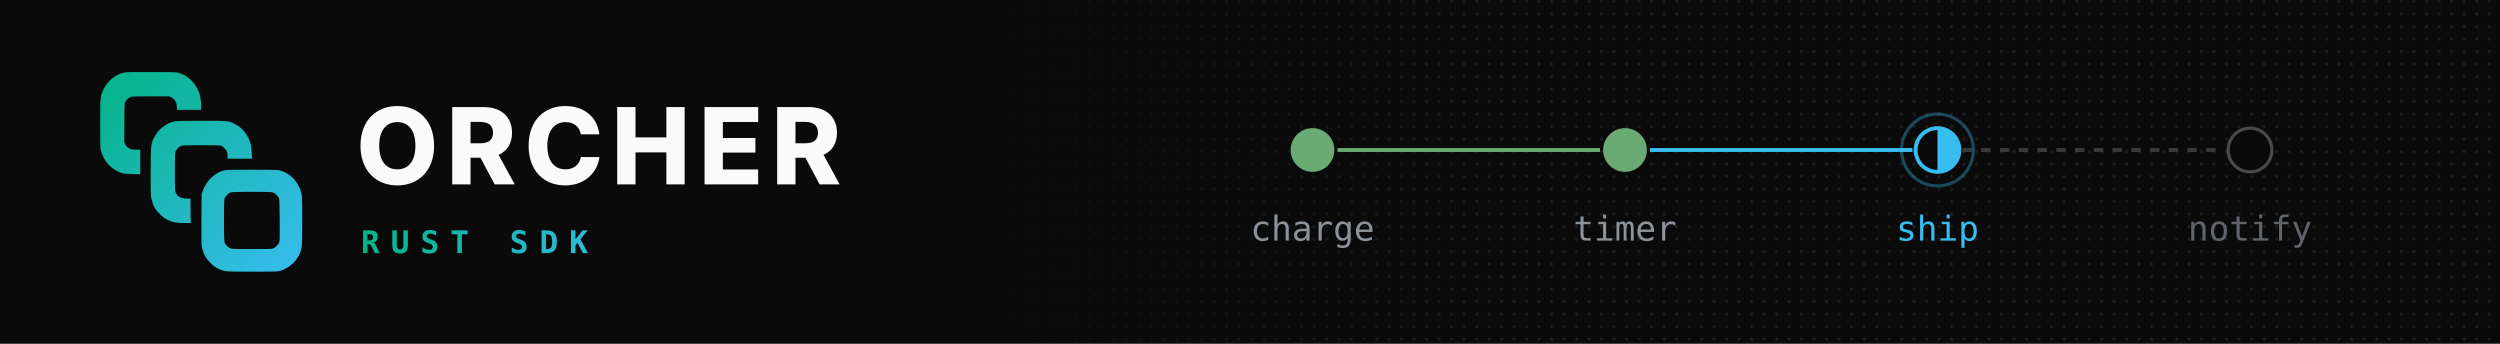
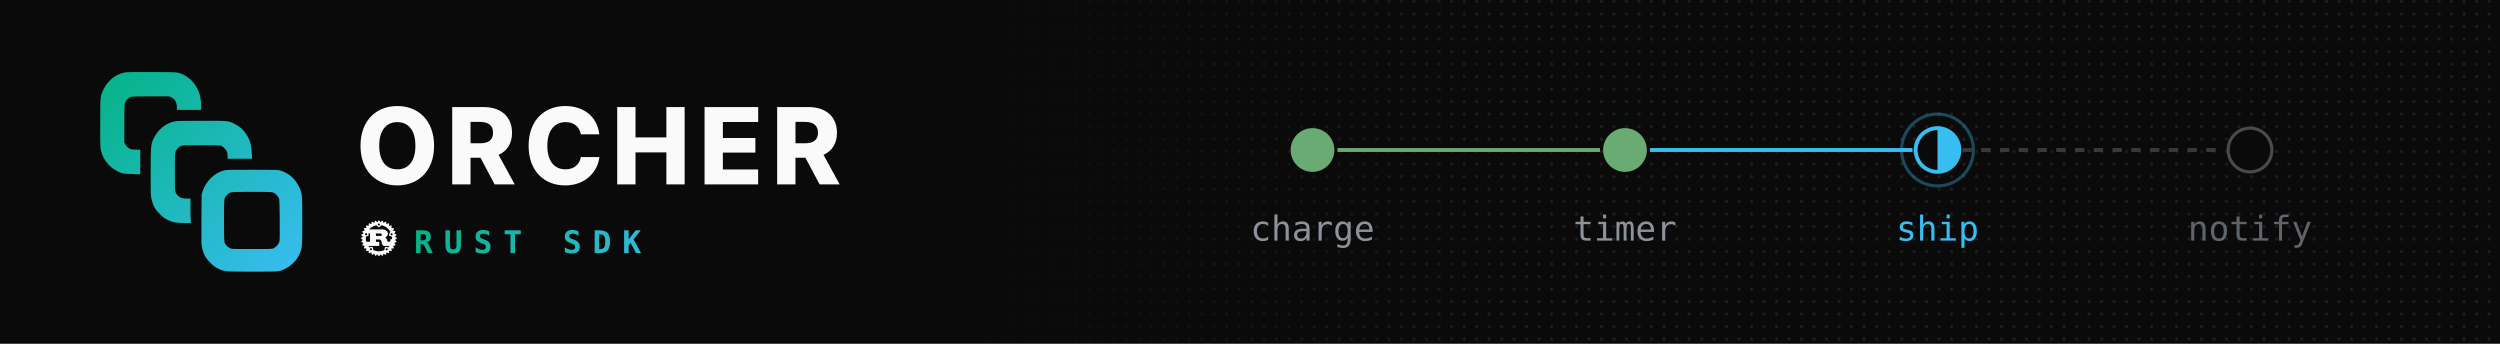
<svg xmlns="http://www.w3.org/2000/svg" viewBox="0 0 1600 220" width="1600" height="220" role="img" aria-label="ORCHER Rust SDK">
  <defs>
    <linearGradient id="g" gradientUnits="userSpaceOnUse" x1="0" y1="4420" x2="4420" y2="0">
      <stop offset="0" stop-color="#04B385" />
      <stop offset="1" stop-color="#38BDF0" />
    </linearGradient>
-     <linearGradient id="t" gradientUnits="userSpaceOnUse" x1="228" y1="0" x2="420" y2="0">
+     <linearGradient id="t" gradientUnits="userSpaceOnUse" x1="262" y1="0" x2="454" y2="0">
      <stop offset="0" stop-color="#04B385" />
      <stop offset="1" stop-color="#38BDF0" />
    </linearGradient>
    <pattern id="dots" width="8" height="8" patternUnits="userSpaceOnUse">
      <circle cx="1" cy="1" r="1" fill="rgba(255,255,255,0.085)" />
    </pattern>
    <linearGradient id="fade" x1="0" y1="0" x2="1" y2="0">
      <stop offset="0" stop-color="#fff" stop-opacity="0" />
      <stop offset="0.35" stop-color="#fff" stop-opacity="1" />
    </linearGradient>
    <mask id="m">
      <rect x="620" y="0" width="980" height="220" fill="url(#fade)" />
    </mask>
  </defs>
  <rect width="1600" height="220" fill="#0A0A0A" />
  <rect x="620" y="0" width="980" height="220" fill="url(#dots)" mask="url(#m)" />
  <line x1="856" y1="96" x2="1024" y2="96" stroke="#6AAB73" stroke-width="2.5" />
  <line x1="1056" y1="96" x2="1224" y2="96" stroke="#38BDF0" stroke-width="2.5" />
  <line x1="1256" y1="96" x2="1424" y2="96" stroke="#3a3a3a" stroke-width="2.5" stroke-dasharray="6 6" />
  <circle cx="840" cy="96" r="14" fill="#6AAB73" />
  <circle cx="1040" cy="96" r="14" fill="#6AAB73" />
  <circle cx="1240" cy="96" r="23" fill="none" stroke="#38BDF0" stroke-opacity="0.35" stroke-width="2" />
  <circle cx="1240" cy="96" r="14" fill="#0A0A0A" stroke="#38BDF0" stroke-width="2.5" />
  <path d="M1240,82 a14,14 0 0,1 0,28 z" fill="#38BDF0" />
  <circle cx="1440" cy="96" r="14" fill="#0A0A0A" stroke="#4a4a4a" stroke-width="2" />
  <text x="840" y="154" text-anchor="middle" font-family="'SF Mono', 'Fira Code', Menlo, Consolas, monospace" font-size="22" fill="#8B9299">charge</text>
  <text x="1040" y="154" text-anchor="middle" font-family="'SF Mono', 'Fira Code', Menlo, Consolas, monospace" font-size="22" fill="#8B9299">timer</text>
  <text x="1240" y="154" text-anchor="middle" font-family="'SF Mono', 'Fira Code', Menlo, Consolas, monospace" font-size="22" fill="#38BDF0">ship</text>
  <text x="1440" y="154" text-anchor="middle" font-family="'SF Mono', 'Fira Code', Menlo, Consolas, monospace" font-size="22" fill="#5F646B">notify</text>
  <g transform="translate(64,46) scale(0.2896)">
    <g transform="translate(0,442) scale(0.1,-0.1)" fill="url(#g)">
      <path d="M530 4404 c-185 -40 -358 -178 -444 -354 -83 -171 -81 -152 -81 -770 0 -539 0 -546 23 -625 62 -218 222 -388 438 -466 50 -19 88 -23 242 -27 l182 -4 0 270 0 270 -103 4 c-95 3 -108 6 -152 33 -35 21 -56 45 -74 79 l-25 49 2 425 c1 410 2 426 23 468 25 52 80 100 129 114 20 6 207 10 436 10 l400 0 55 -27 c76 -39 110 -97 117 -198 l5 -75 262 0 263 0 6 23 c10 39 -5 219 -25 295 -37 142 -124 283 -227 368 -74 62 -126 91 -222 125 -65 23 -67 23 -615 25 -443 2 -563 0 -615 -12z" />
      <path d="M1620 3319 c-188 -51 -337 -176 -431 -364 -65 -130 -68 -167 -69 -756 0 -515 0 -517 24 -613 35 -135 75 -205 176 -307 68 -68 102 -94 170 -127 114 -57 192 -72 374 -72 l149 0 -7 37 c-3 21 -6 143 -6 271 l0 232 -79 0 c-127 0 -196 35 -244 125 -22 39 -22 49 -22 465 0 416 0 426 22 465 27 51 68 90 115 109 32 14 99 16 440 16 240 0 418 -4 439 -10 47 -13 124 -94 138 -146 6 -22 11 -63 11 -91 l0 -53 270 0 271 0 -7 128 c-7 142 -29 244 -70 324 -75 149 -177 254 -307 317 -145 72 -137 71 -742 70 -508 0 -544 -1 -615 -20z" />
      <path d="M2745 2244 c-206 -50 -400 -234 -472 -448 l-28 -81 -3 -558 c-3 -535 -2 -562 17 -640 34 -135 82 -219 180 -317 70 -71 102 -94 171 -127 145 -69 132 -68 755 -68 545 0 562 1 627 21 167 54 329 189 401 335 76 155 77 165 77 763 0 612 -1 614 -81 774 -82 163 -205 272 -379 334 -65 23 -67 23 -635 25 -470 1 -580 -1 -630 -13z m1068 -485 c49 -13 115 -73 138 -124 16 -36 18 -87 21 -495 3 -400 1 -459 -13 -490 -24 -52 -66 -98 -113 -123 -41 -22 -46 -22 -491 -22 -444 0 -451 0 -491 22 -53 28 -100 83 -113 130 -15 52 -15 905 0 957 14 51 80 121 132 140 34 12 119 15 467 15 271 1 439 -3 463 -10z" />
    </g>
  </g>
  <text x="228" y="118" font-family="Inter, 'Segoe UI', Helvetica, Arial, sans-serif" font-size="68" font-weight="800" letter-spacing="5" fill="#FAFAFA">ORCHER</text>
-   <text x="231" y="162" font-family="'SF Mono', 'Fira Code', Menlo, Consolas, monospace" font-size="20" font-weight="600" letter-spacing="7" fill="url(#t)">RUST SDK</text>
+   <text x="265" y="162" font-family="'SF Mono', 'Fira Code', Menlo, Consolas, monospace" font-size="20" font-weight="600" letter-spacing="7" fill="url(#t)">RUST SDK</text>
+   <g transform="translate(231,141) scale(0.9583)" aria-hidden="true">
+     <path d="M23.835 11.703l-1.007-.624a13.727 13.727 0 00-.028-.294l.866-.807a.348.348 0 00-.115-.578l-1.107-.414a8.496 8.496 0 00-.087-.286l.69-.959a.346.346 0 00-.226-.545l-1.166-.189a9.357 9.357 0 00-.141-.262l.49-1.076a.344.344 0 00-.027-.336.349.349 0 00-.301-.154l-1.185.042a6.744 6.744 0 00-.187-.227l.272-1.153a.347.347 0 00-.417-.417l-1.153.272a14.018 14.018 0 00-.228-.187l.042-1.185a.344.344 0 00-.49-.328l-1.076.491c-.087-.048-.174-.095-.262-.141l-.19-1.167A.348.348 0 0016.256.955l-.96.691a8.487 8.487 0 00-.285-.086l-.414-1.107a.348.348 0 00-.578-.115l-.807.867a9.294 9.294 0 00-.294-.028L12.295.168a.346.346 0 00-.589 0l-.624 1.007a13.738 13.738 0 00-.294.028L9.98.337a.346.346 0 00-.578.115l-.414 1.107c-.096.027-.19.057-.285.086L7.744.955a.348.348 0 00-.545.226L7.009 2.348a9.357 9.357 0 00-.262.141l-1.076-.491a.346.346 0 00-.49.328l.042 1.185a7.983 7.983 0 00-.228.187L3.841 3.425a.347.347 0 00-.417.417l.271 1.153c-.063.075-.126.151-.186.227l-1.185-.042a.346.346 0 00-.328.49l.491 1.076a9.167 9.167 0 00-.141.262l-1.166.189a.348.348 0 00-.226.545l.69.959a13.303 13.303 0 00-.087.285l-1.107.414a.348.348 0 00-.116.578l.866.807a9.294 9.294 0 00-.028.293l-1.007.624a.344.344 0 000 .589l1.007.624c.008.098.018.196.028.294l-.866.808a.346.346 0 00.116.578l1.107.414c.027.096.057.191.087.285l-.69.959a.345.345 0 00.227.545l1.166.189c.046.088.092.175.141.262l-.491 1.076a.346.346 0 00.328.49l1.183-.042c.062.077.123.153.187.228l-.271 1.154a.346.346 0 00.417.416l1.153-.271c.075.064.151.126.228.186l-.042 1.185a.344.344 0 00.49.327l1.076-.49c.087.049.174.095.262.141l.19 1.166a.348.348 0 00.545.227l.959-.69a9.299 9.299 0 00.285.087l.414 1.107a.345.345 0 00.578.115l.808-.866c.097.011.195.02.294.029l.624 1.007a.347.347 0 00.589 0l.624-1.007c.098-.009.196-.018.294-.029l.807.866a.348.348 0 00.578-.115l.414-1.107a8.463 8.463 0 00.285-.087l.959.69a.345.345 0 00.545-.227l.19-1.166c.088-.046.175-.093.262-.141l1.076.49a.347.347 0 00.49-.327l-.042-1.185a6.727 6.727 0 00.227-.186l1.153.271a.347.347 0 00.417-.416l-.271-1.154c.063-.075.126-.151.186-.228l1.185.042a.344.344 0 00.328-.49l-.49-1.076c.048-.087.095-.174.141-.262l1.166-.189a.348.348 0 00.226-.545l-.69-.959.087-.285 1.107-.414a.346.346 0 00.115-.578l-.866-.808c.01-.097.02-.195.028-.294l1.007-.624a.344.344 0 000-.589zm-6.741 8.355a.714.714 0 01.299-1.396.714.714 0 11-.3 1.396zm-.342-2.314a.649.649 0 00-.771.5l-.357 1.669c-1.103.501-2.329.779-3.619.779a8.737 8.737 0 01-3.695-.814l-.357-1.668a.648.648 0 00-.771-.499l-1.473.316a8.722 8.722 0 01-.761-.898h7.168c.081 0 .136-.014.136-.088v-2.536c0-.074-.054-.088-.136-.088h-2.097v-1.608h2.268c.206 0 1.107.059 1.394 1.209.09.353.287 1.504.423 1.873.135.413.683 1.238 1.268 1.238h3.572a.749.749 0 00.13-.013 8.787 8.787 0 01-.812.953zM6.837 20.024a.714.714 0 11-.3-1.396.714.714 0 01.3 1.396zM4.118 8.997a.714.714 0 11-1.304.579.714.714 0 011.304-.579zm-.835 1.981l1.535-.682a.65.65 0 00.33-.859l-.316-.715h1.243v5.603H3.567a8.775 8.775 0 01-.283-3.348zm6.734-.544V8.784h2.96c.153 0 1.079.177 1.079.87 0 .575-.711.781-1.295.781zm10.757 1.486c0 .219-.008.436-.024.651h-.9c-.09 0-.127.059-.127.148v.413c0 .973-.549 1.185-1.03 1.238-.458.052-.965-.191-1.028-.472-.27-1.519-.72-1.844-1.431-2.403.882-.56 1.799-1.386 1.799-2.491 0-1.194-.819-1.946-1.377-2.315-.782-.516-1.649-.62-1.883-.62H5.468a8.765 8.765 0 014.907-2.77l1.097 1.151a.648.648 0 00.918.021l1.227-1.174a8.775 8.775 0 016.004 4.276l-.84 1.898a.652.652 0 00.33.859l1.618.719c.028.287.043.577.043.872zm-9.301-9.599a.713.713 0 11.984 1.032.714.714 0 01-.984-1.032zm8.339 6.71a.711.711 0 01.94-.362.714.714 0 11-.941.363z" fill="#FAFAFA" />
+   </g>
</svg>
